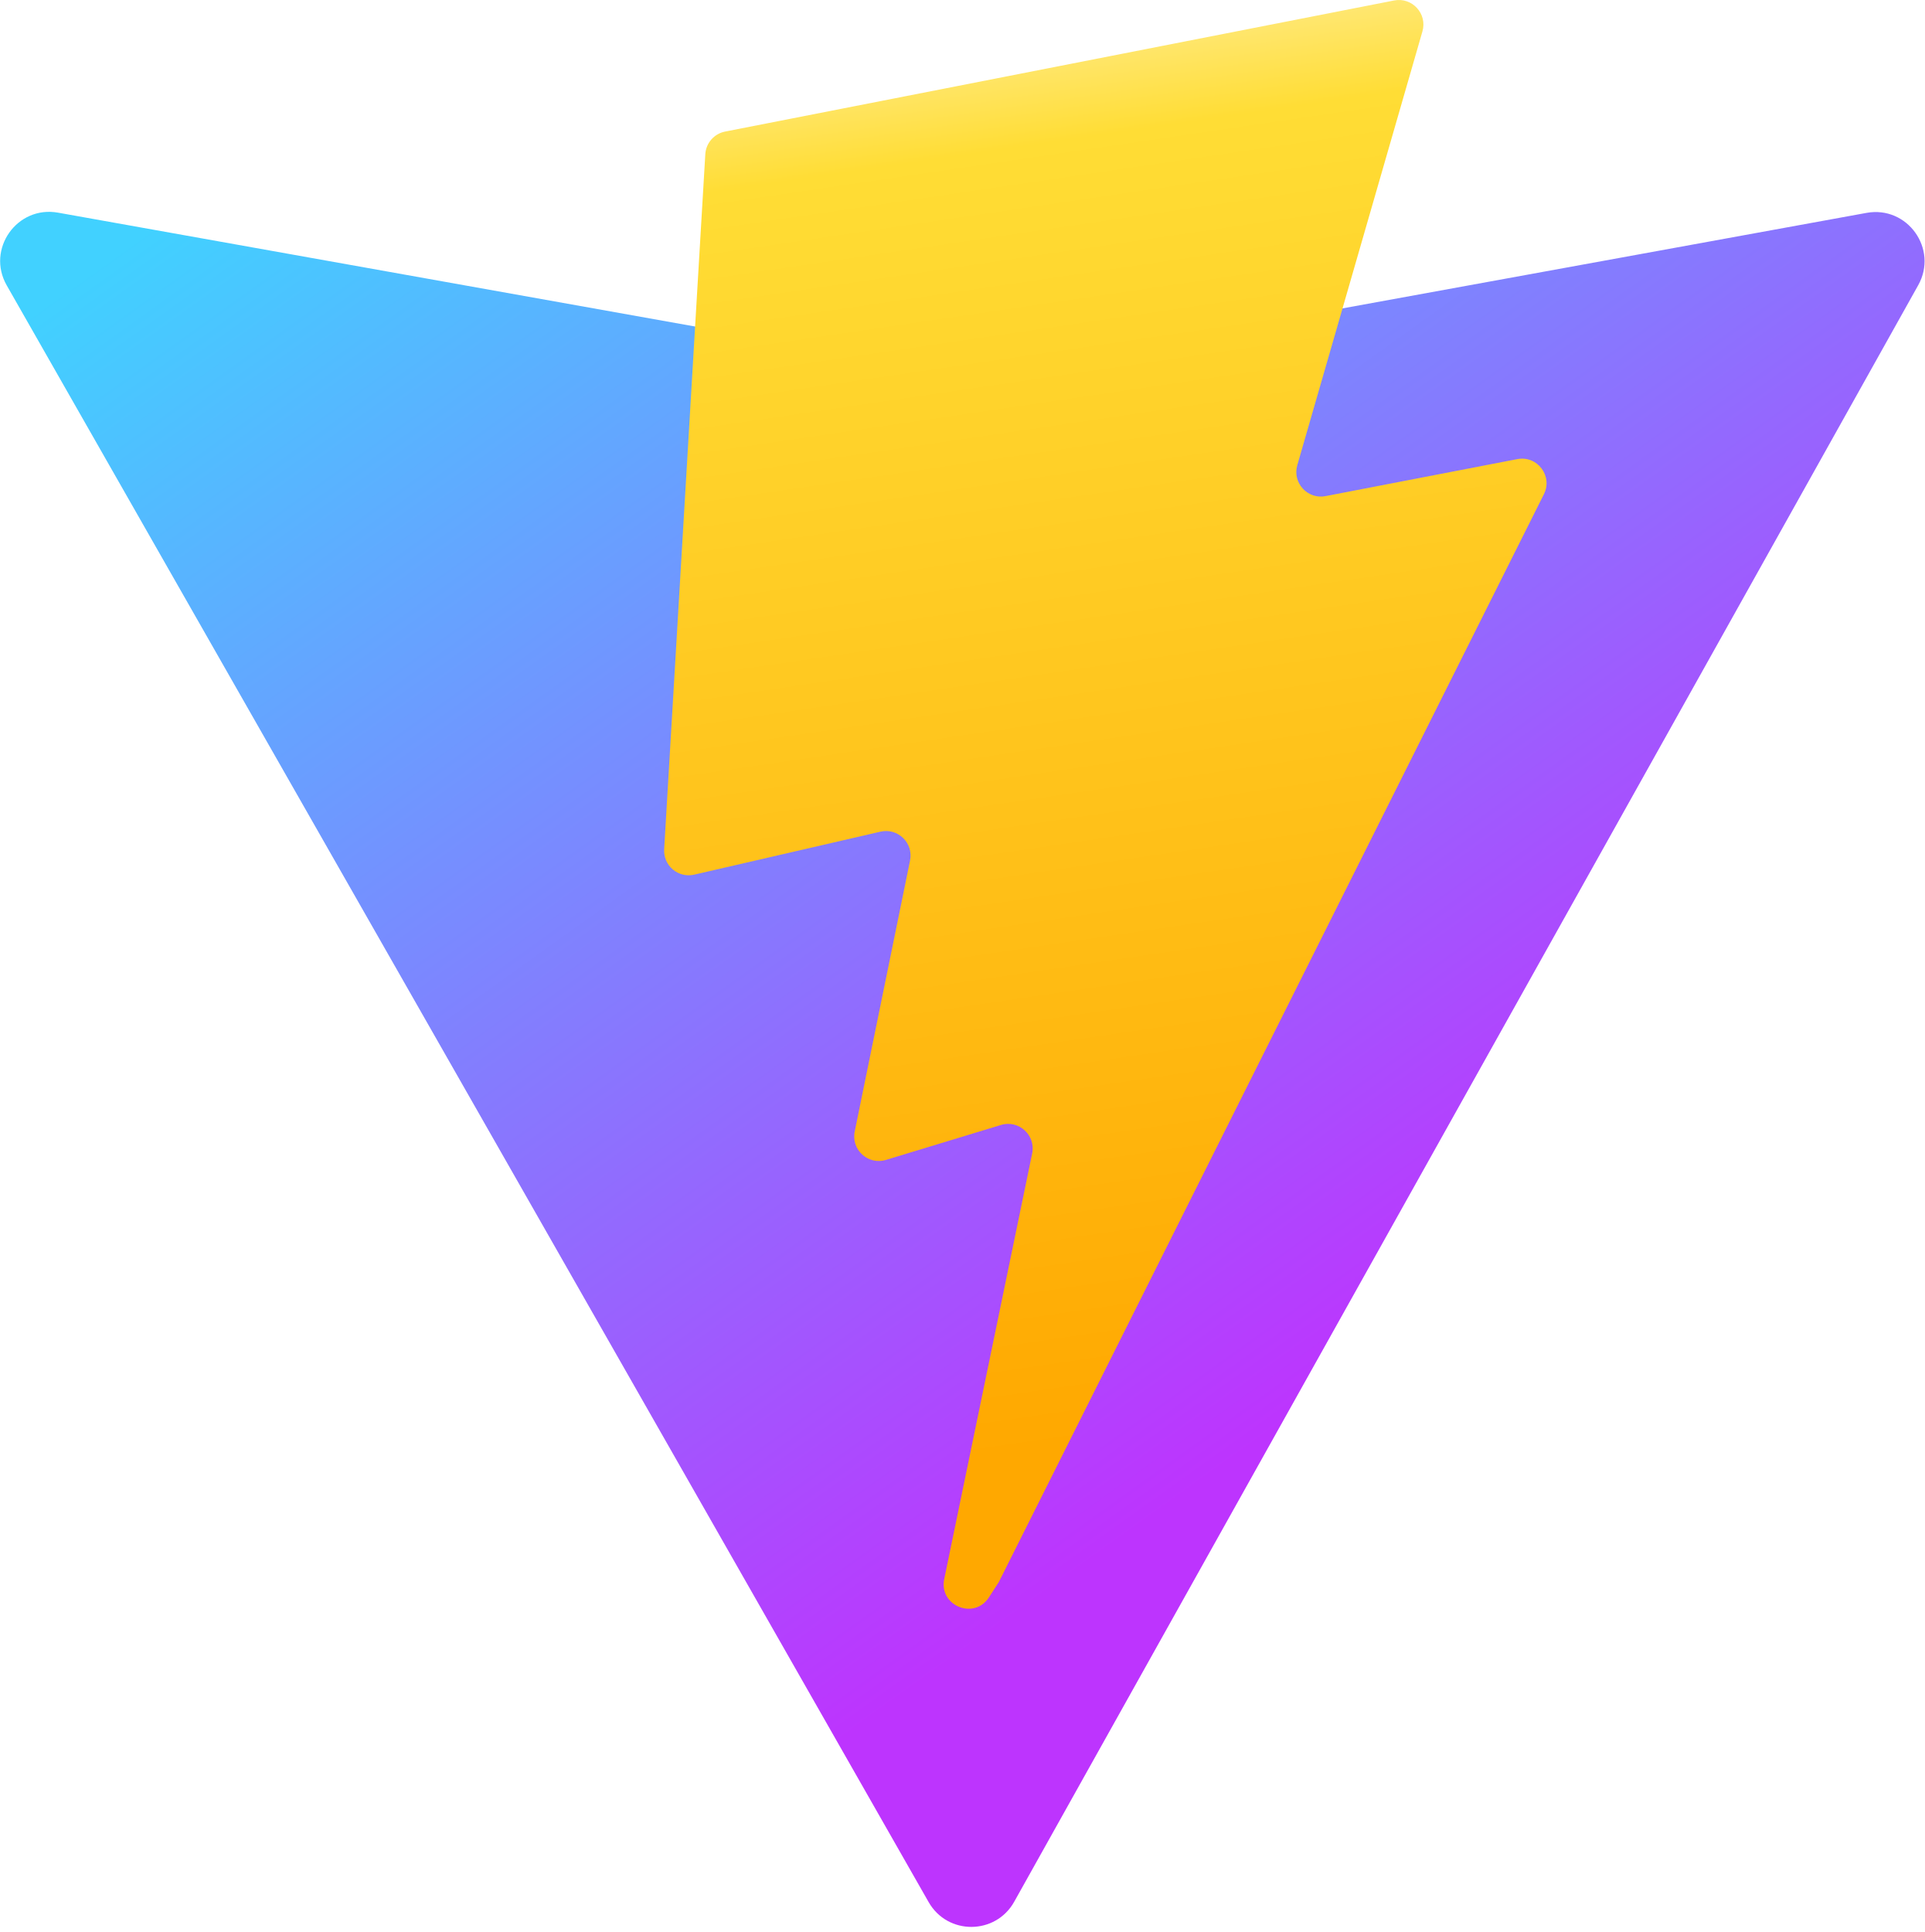
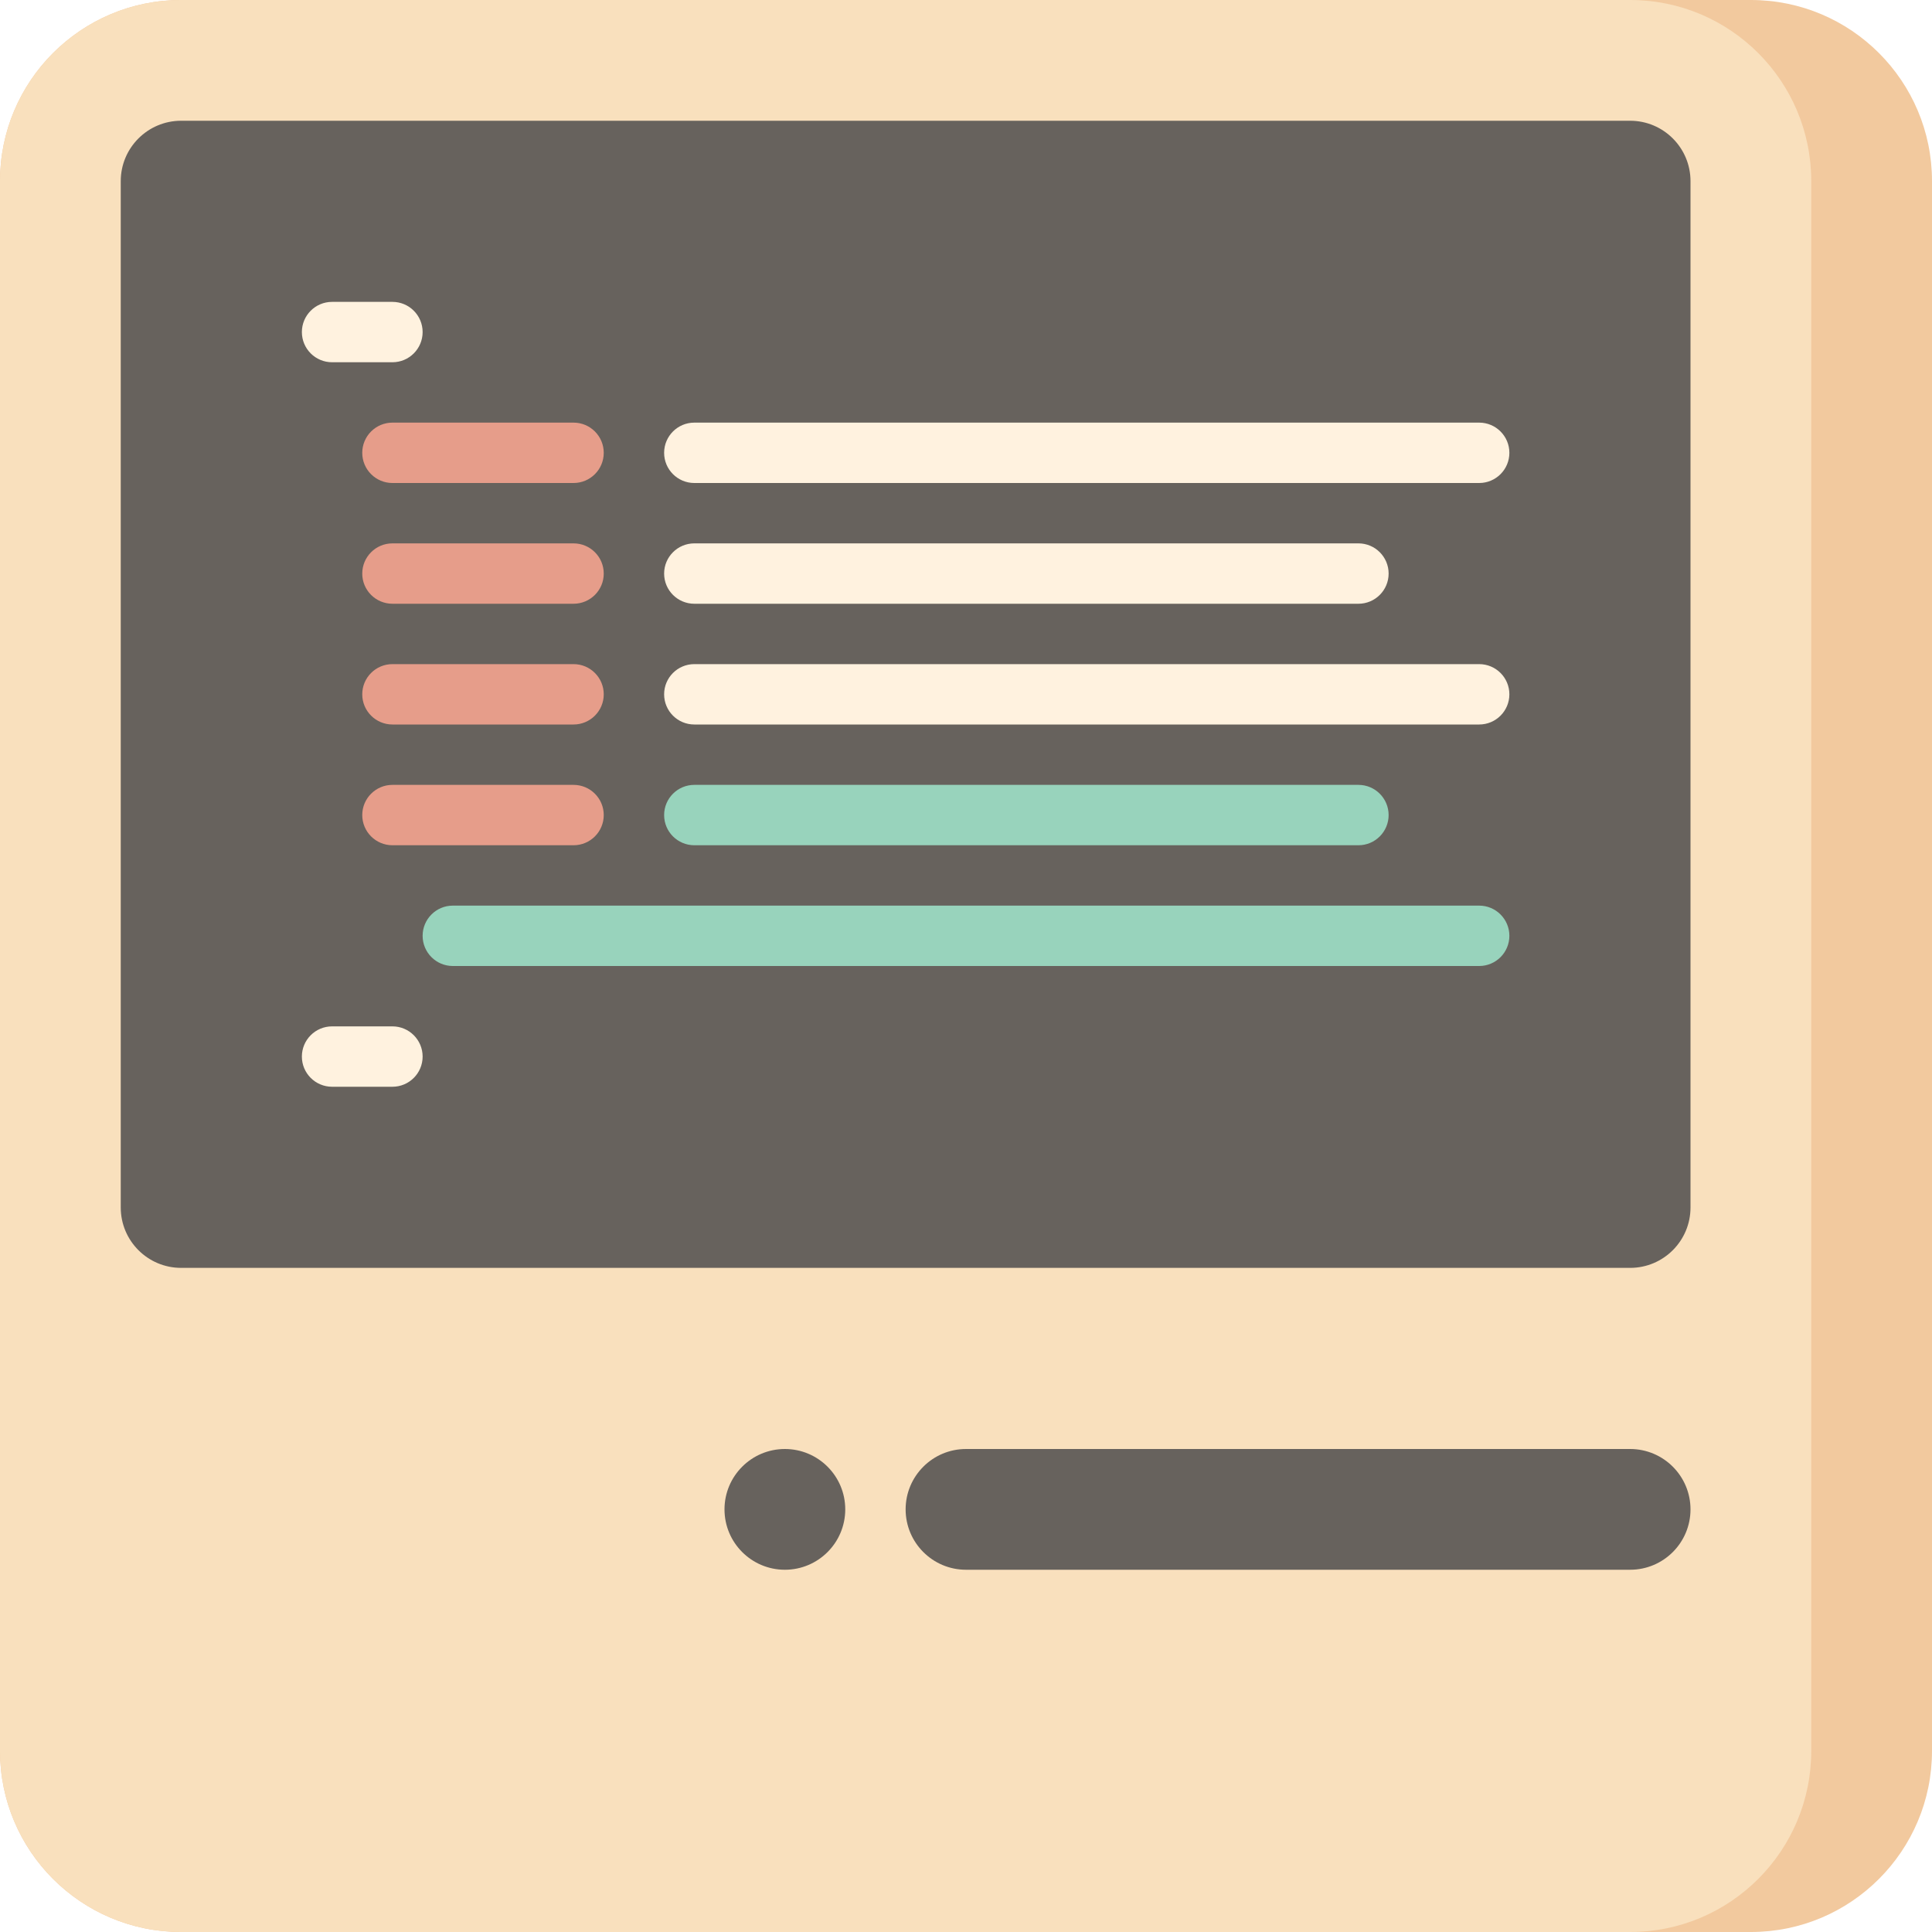
- <svg xmlns="http://www.w3.org/2000/svg" aria-hidden="true" role="img" class="iconify iconify--logos" width="31.88" height="32" preserveAspectRatio="xMidYMid meet" viewBox="0 0 256 257">
-   <defs>
-     <linearGradient id="IconifyId1813088fe1fbc01fb466" x1="-.828%" x2="57.636%" y1="7.652%" y2="78.411%">
-       <stop offset="0%" stop-color="#41D1FF" />
-       <stop offset="100%" stop-color="#BD34FE" />
-     </linearGradient>
-     <linearGradient id="IconifyId1813088fe1fbc01fb467" x1="43.376%" x2="50.316%" y1="2.242%" y2="89.03%">
-       <stop offset="0%" stop-color="#FFEA83" />
-       <stop offset="8.333%" stop-color="#FFDD35" />
-       <stop offset="100%" stop-color="#FFA800" />
-     </linearGradient>
-   </defs>
-   <path fill="url(#IconifyId1813088fe1fbc01fb466)" d="M255.153 37.938L134.897 252.976c-2.483 4.44-8.862 4.466-11.382.048L.875 37.958c-2.746-4.814 1.371-10.646 6.827-9.67l120.385 21.517a6.537 6.537 0 0 0 2.322-.004l117.867-21.483c5.438-.991 9.574 4.796 6.877 9.62Z" />
-   <path fill="url(#IconifyId1813088fe1fbc01fb467)" d="M185.432.063L96.44 17.501a3.268 3.268 0 0 0-2.634 3.014l-5.474 92.456a3.268 3.268 0 0 0 3.997 3.378l24.777-5.718c2.318-.535 4.413 1.507 3.936 3.838l-7.361 36.047c-.495 2.426 1.782 4.5 4.151 3.78l15.304-4.649c2.372-.72 4.652 1.36 4.15 3.788l-11.698 56.621c-.732 3.542 3.979 5.473 5.943 2.437l1.313-2.028l72.516-144.72c1.215-2.423-.88-5.186-3.54-4.672l-25.505 4.922c-2.396.462-4.435-1.77-3.759-4.114l16.646-57.705c.677-2.35-1.37-4.583-3.769-4.113Z" />
+ <svg xmlns="http://www.w3.org/2000/svg" version="1.1" id="Uploaded to svgrepo.com" width="800px" height="800px" viewBox="0 0 32 32" xml:space="preserve">
+   <style type="text/css">
+ 	.cubies_negentien{fill:#F2C99E;}
+ 	.cubies_twintig{fill:#F9E0BD;}
+ 	.cubies_drieentwintig{fill:#E69D8A;}
+ 	.cubies_zevenentwintig{fill:#98D3BC;}
+ 	.cubies_twee{fill:#67625D;}
+ 	.cubies_twaalf{fill:#FFF2DF;}
+ 	.st0{fill:#C9483A;}
+ 	.st1{fill:#D97360;}
+ 	.st2{fill:#CCE2CD;}
+ 	.st3{fill:#65C3AB;}
+ 	.st4{fill:#4C4842;}
+ 	.st5{fill:#EDEAE5;}
+ 	.st6{fill:#C9C6C0;}
+ 	.st7{fill:#EDB57E;}
+ 	.st8{fill:#2EB39A;}
+ 	.st9{fill:#BCD269;}
+ 	.st10{fill:#D1DE8B;}
+ 	.st11{fill:#EC9B5A;}
+ 	.st12{fill:#837F79;}
+ 	.st13{fill:#A5A29C;}
+ 	.st14{fill:#8E7866;}
+ 	.st15{fill:#725A48;}
+ 	.st16{fill:#F2C7B5;}
+ 	.st17{fill:#A4C83F;}
+ 	.st18{fill:#E3D4C0;}
+ </style>
+   <g>
+     <path class="cubies_negentien" d="M29,32H3c-1.657,0-3-1.343-3-3V3c0-1.657,1.343-3,3-3h26c1.657,0,3,1.343,3,3v26   C32,30.657,30.657,32,29,32z" />
+     <path class="cubies_twintig" d="M27,32H3c-1.657,0-3-1.343-3-3V3c0-1.657,1.343-3,3-3h24c1.657,0,3,1.343,3,3v26   C30,30.657,28.657,32,27,32z" />
+     <path class="cubies_twee" d="M28,3v17c0,0.552-0.448,1-1,1H3c-0.552,0-1-0.448-1-1V3c0-0.552,0.448-1,1-1h24   C27.552,2,28,2.448,28,3z M27,24H16c-0.552,0-1,0.448-1,1c0,0.552,0.448,1,1,1h11c0.552,0,1-0.448,1-1C28,24.448,27.552,24,27,24z    M13,24c-0.552,0-1,0.448-1,1s0.448,1,1,1s1-0.448,1-1S13.552,24,13,24z" />
+     <path class="cubies_drieentwintig" d="M9.5,8h-3C6.224,8,6,7.776,6,7.5S6.224,7,6.5,7h3C9.776,7,10,7.224,10,7.5S9.776,8,9.5,8z    M10,9.5C10,9.224,9.776,9,9.5,9h-3C6.224,9,6,9.224,6,9.5S6.224,10,6.5,10h3C9.776,10,10,9.776,10,9.5z M10,11.5   c0-0.276-0.224-0.5-0.5-0.5h-3C6.224,11,6,11.224,6,11.5S6.224,12,6.5,12h3C9.776,12,10,11.776,10,11.5z M10,13.5   c0-0.276-0.224-0.5-0.5-0.5h-3C6.224,13,6,13.224,6,13.5S6.224,14,6.5,14h3C9.776,14,10,13.776,10,13.5z" />
+     <path class="cubies_zevenentwintig" d="M24.5,16h-17C7.224,16,7,15.776,7,15.5S7.224,15,7.5,15h17c0.276,0,0.5,0.224,0.5,0.5   S24.776,16,24.5,16z M23,13.5c0-0.276-0.224-0.5-0.5-0.5h-11c-0.276,0-0.5,0.224-0.5,0.5s0.224,0.5,0.5,0.5h11   C22.776,14,23,13.776,23,13.5z" />
+     <path class="cubies_twaalf" d="M6.5,6h-1C5.224,6,5,5.776,5,5.5S5.224,5,5.5,5h1C6.776,5,7,5.224,7,5.5S6.776,6,6.5,6z M25,7.5   C25,7.224,24.776,7,24.5,7h-13C11.224,7,11,7.224,11,7.5S11.224,8,11.5,8h13C24.776,8,25,7.776,25,7.5z M23,9.5   C23,9.224,22.776,9,22.5,9h-11C11.224,9,11,9.224,11,9.5s0.224,0.5,0.5,0.5h11C22.776,10,23,9.776,23,9.5z M25,11.5   c0-0.276-0.224-0.5-0.5-0.5h-13c-0.276,0-0.5,0.224-0.5,0.5s0.224,0.5,0.5,0.5h13C24.776,12,25,11.776,25,11.5z M7,17.5   C7,17.224,6.776,17,6.5,17h-1C5.224,17,5,17.224,5,17.5S5.224,18,5.5,18h1C6.776,18,7,17.776,7,17.5z" />
+   </g>
</svg>
